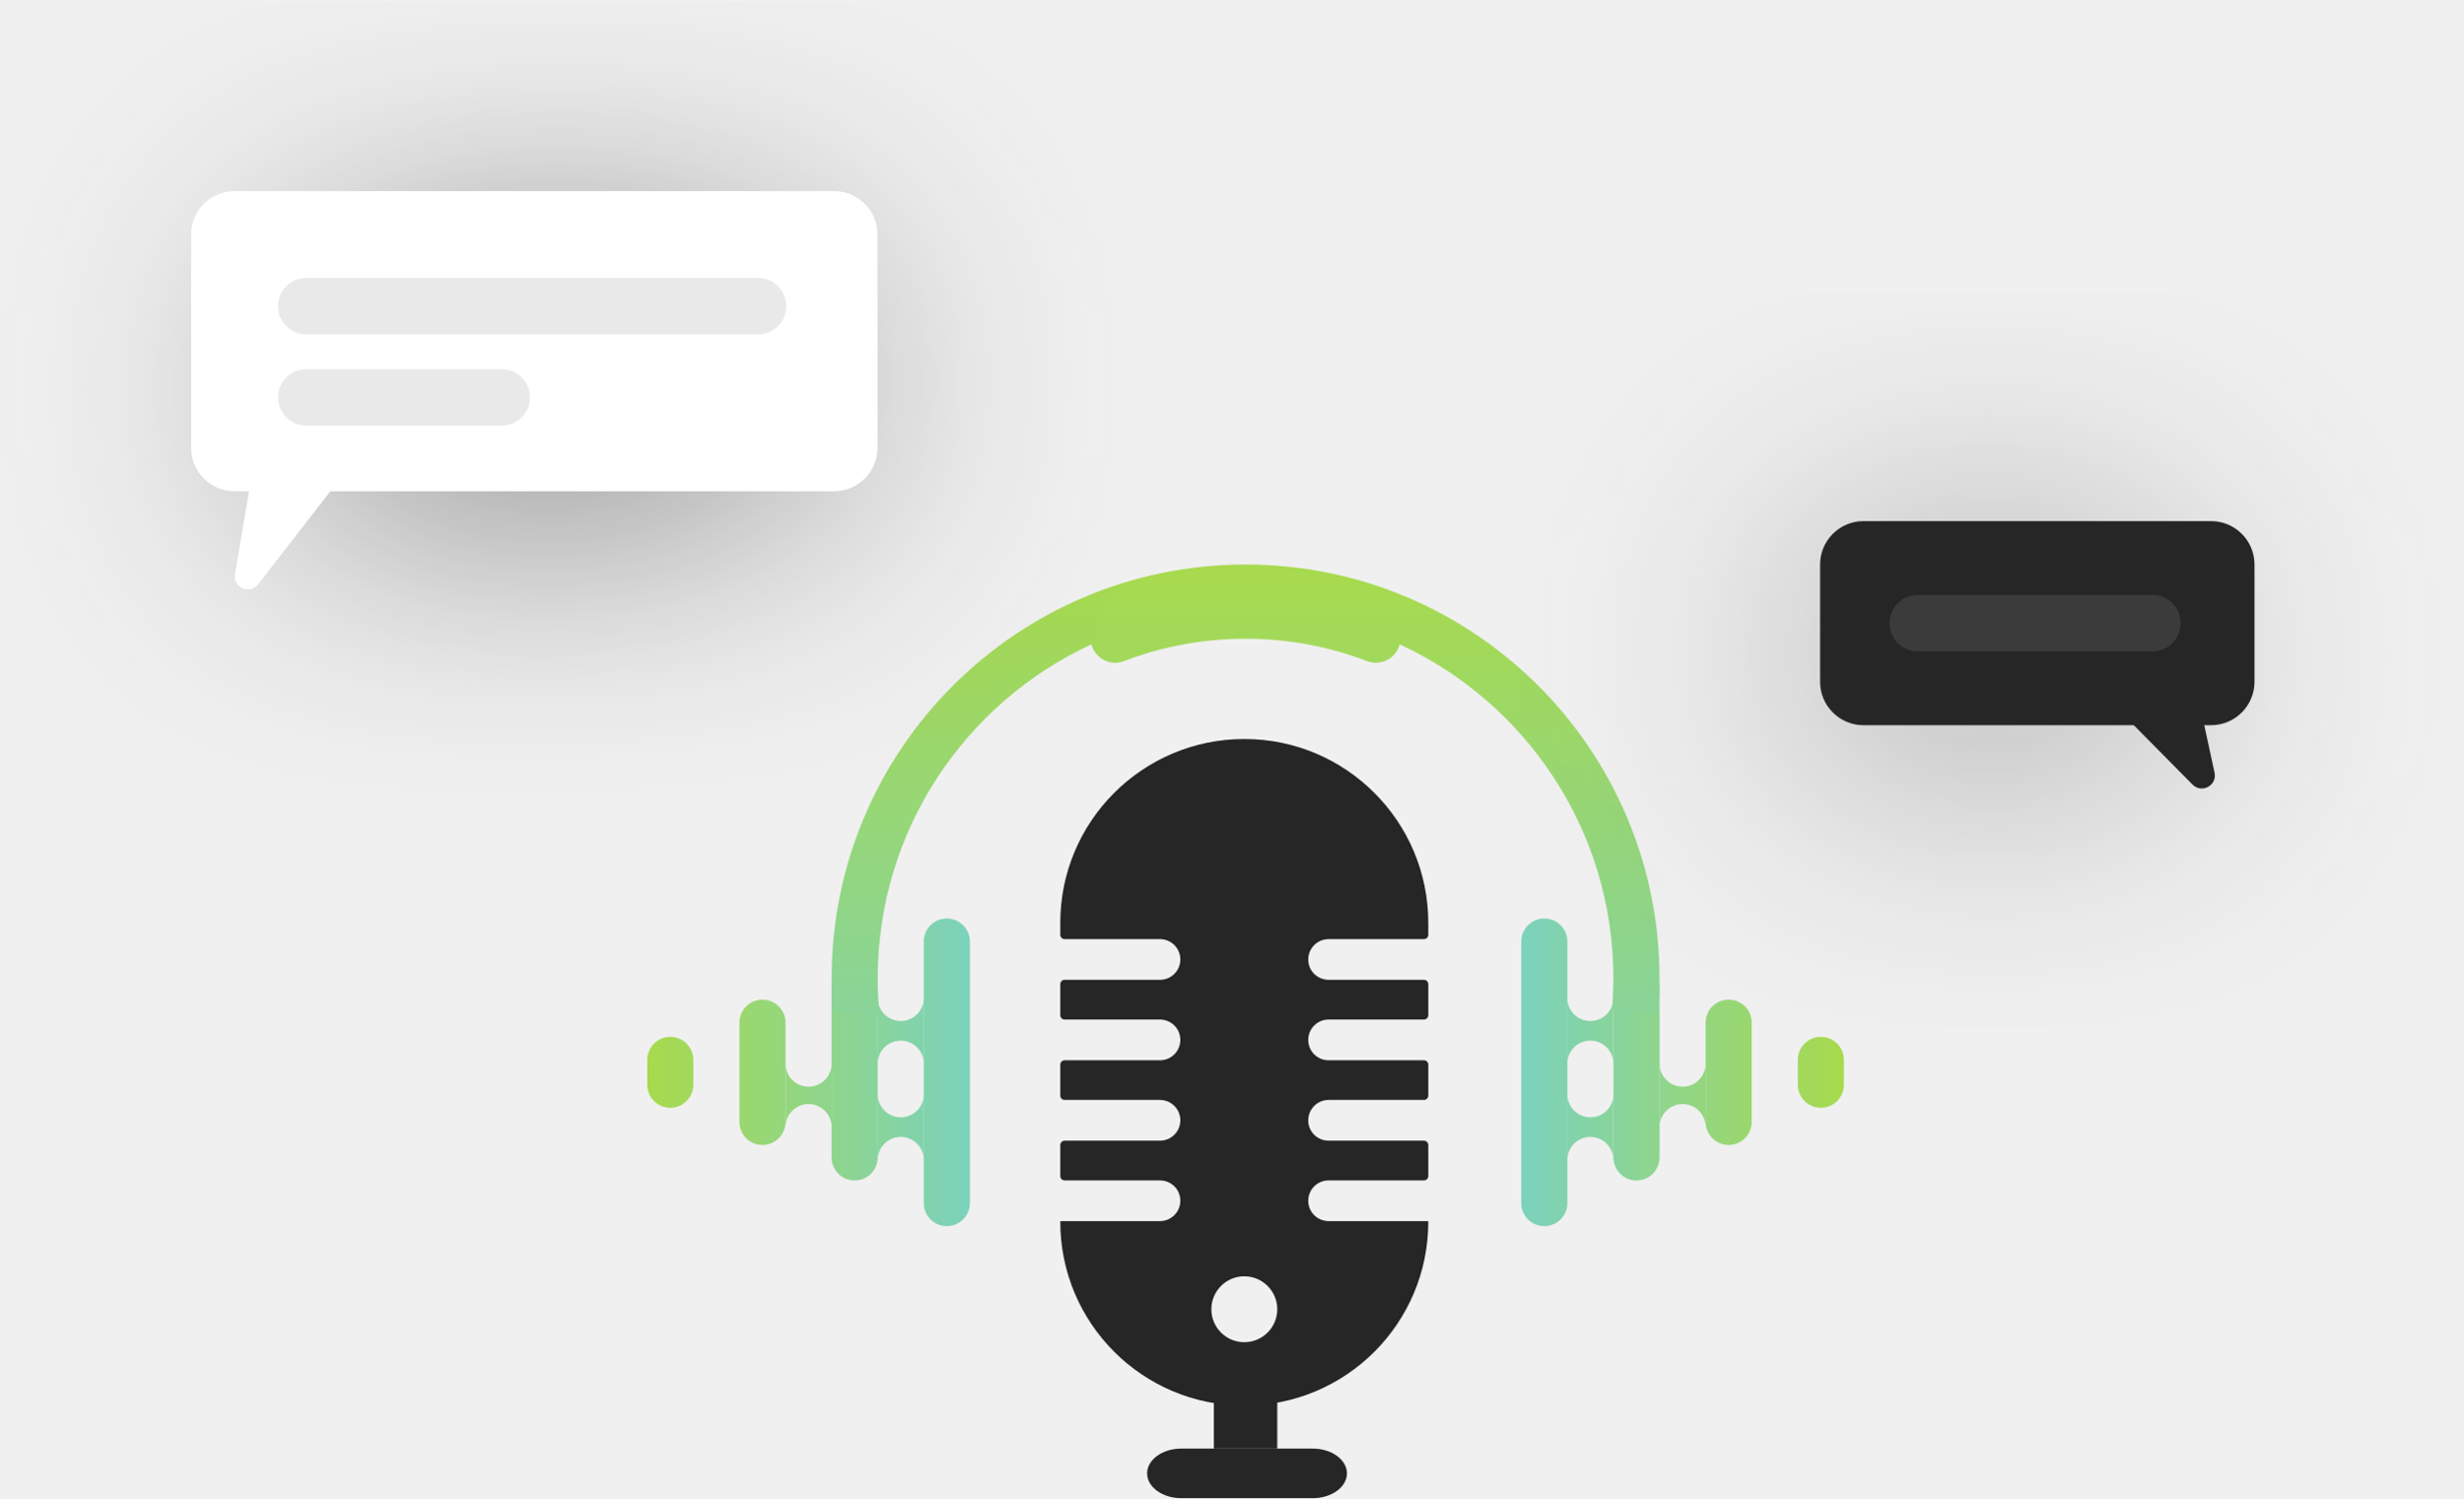
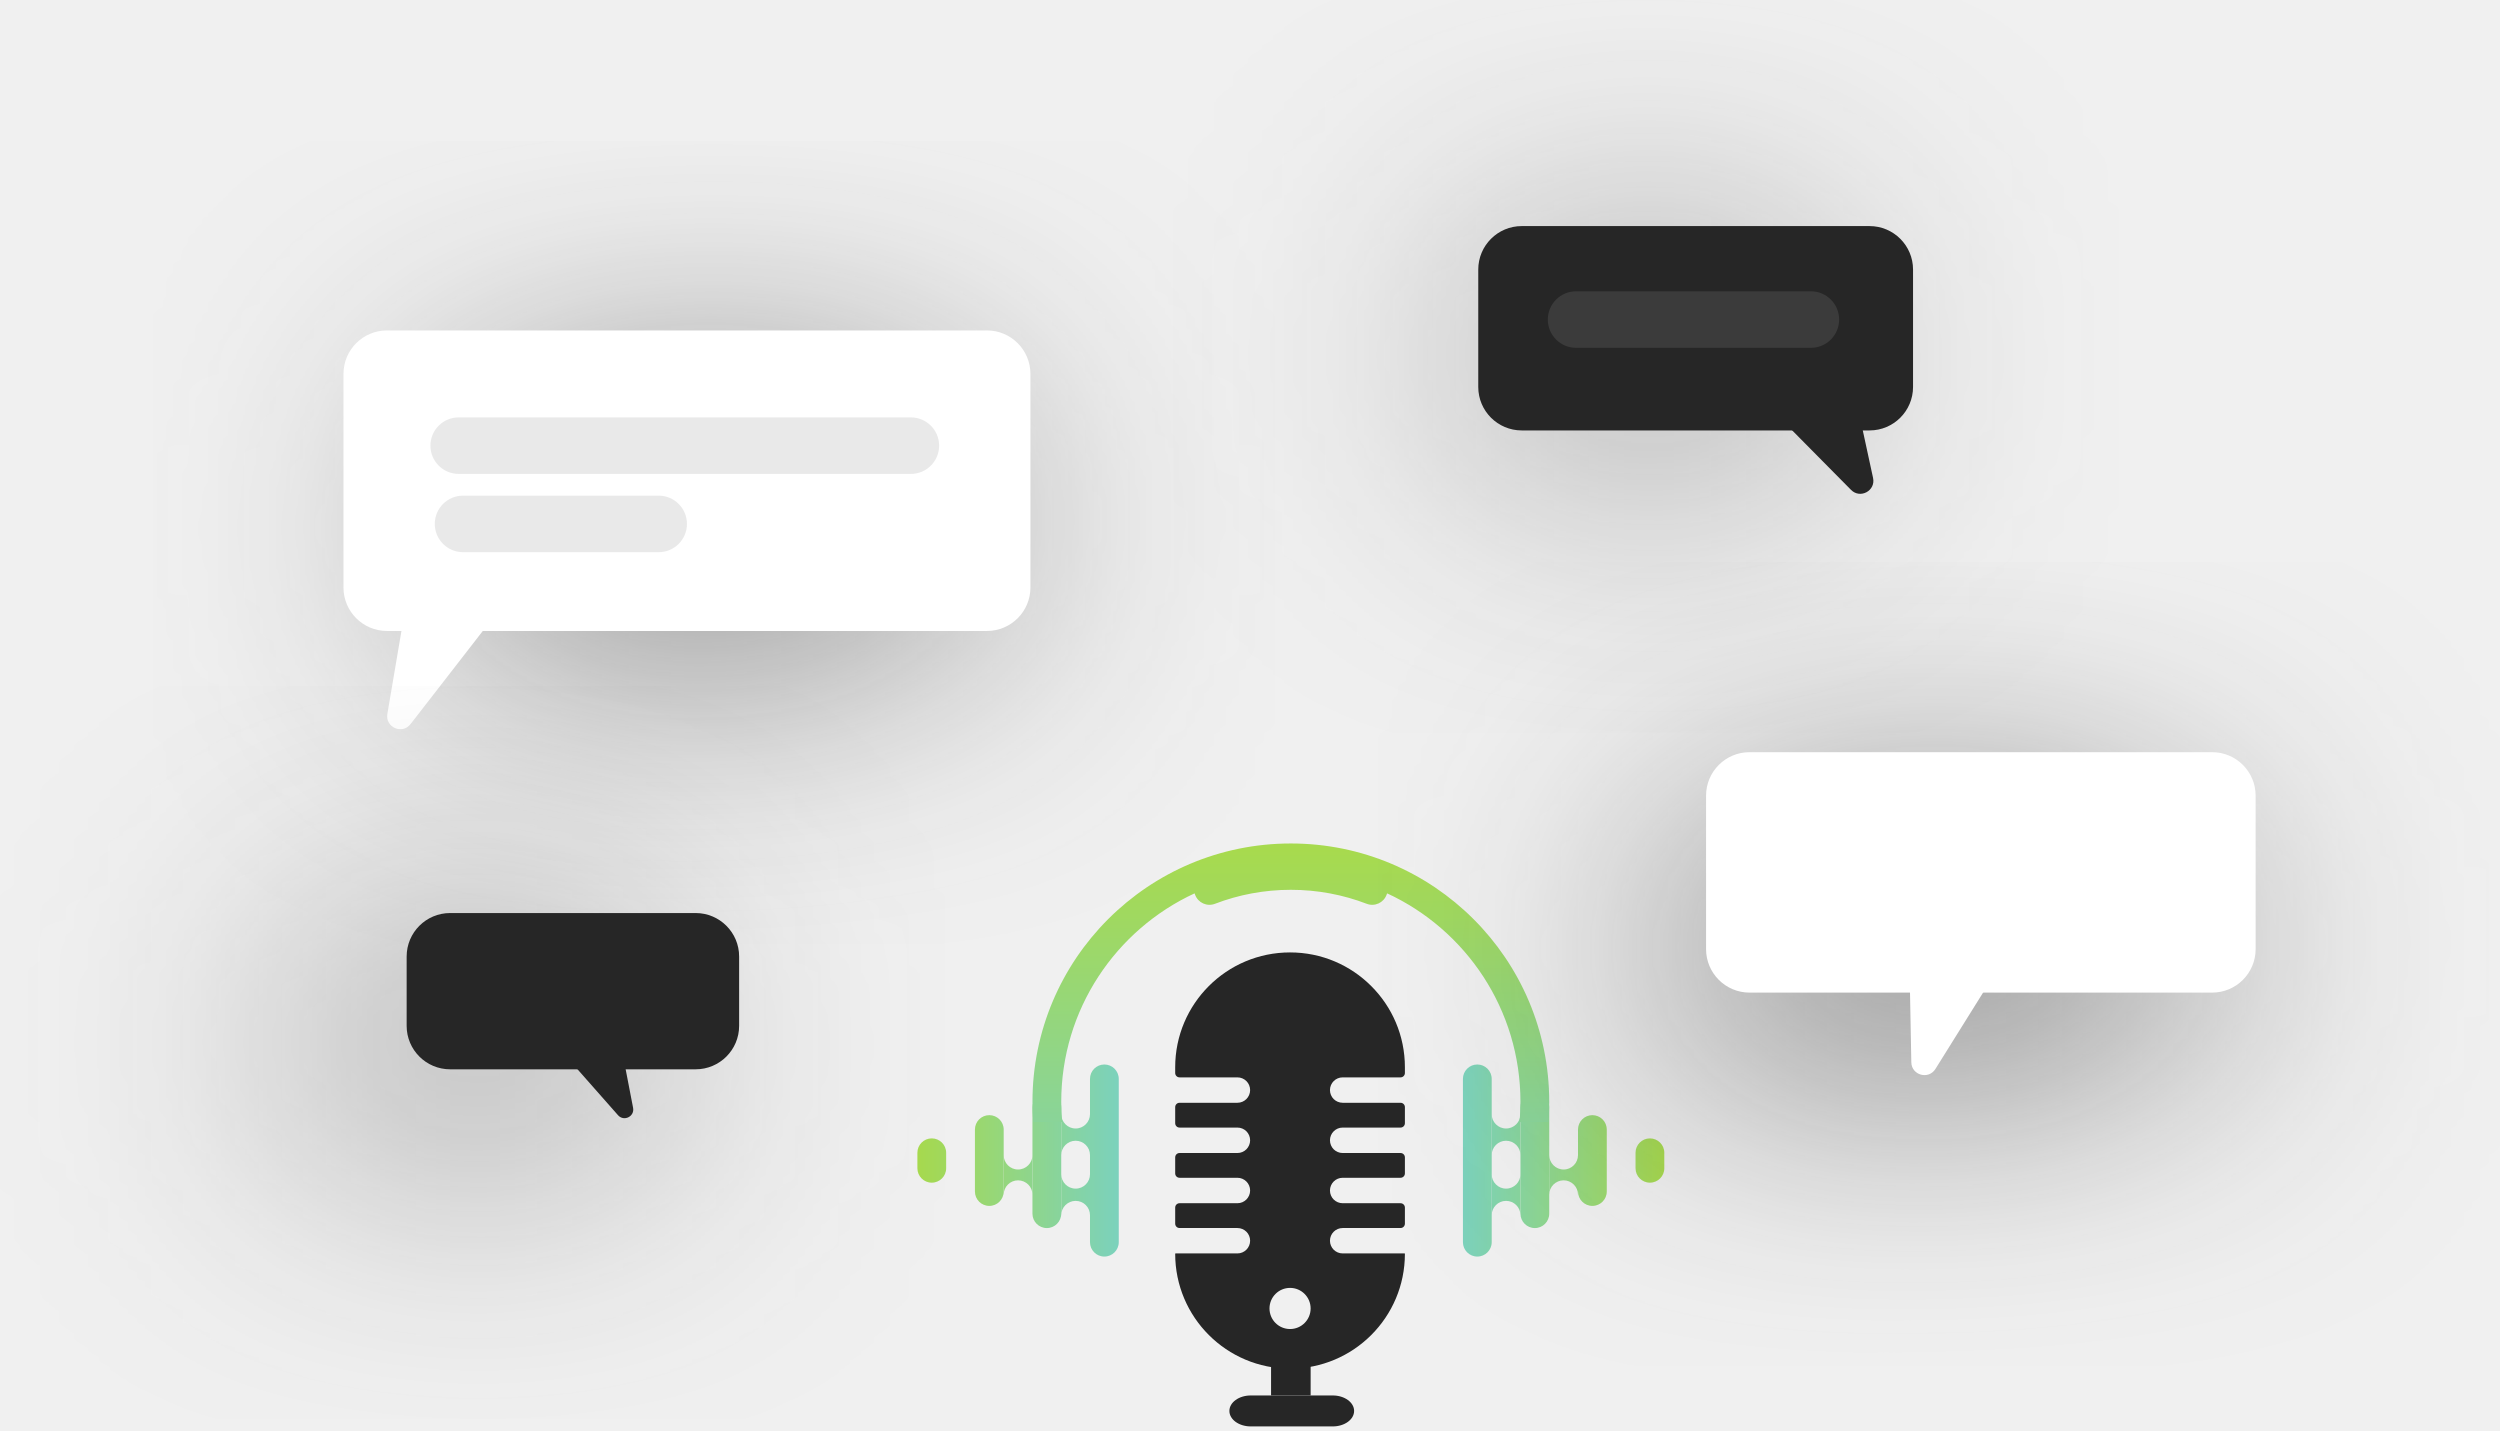
- <svg xmlns="http://www.w3.org/2000/svg" width="567" height="345" viewBox="0 0 567 345" fill="none">
-   <path d="M279.44 333.584V314.462H294.035V333.584H279.44Z" fill="#262626" />
-   <path d="M264.073 339.292V339.29C264.073 336.139 267.6 333.583 271.951 333.583H302.194C306.546 333.583 310.073 336.139 310.073 339.29V339.292C310.073 342.443 306.546 345 302.194 345H271.951C267.6 345 264.073 342.443 264.073 339.292Z" fill="#262626" />
-   <path d="M286.448 309.082C282.249 309.082 278.863 305.684 278.863 301.496C278.863 297.311 282.249 293.91 286.448 293.91C290.636 293.91 294.035 297.311 294.035 301.496C294.035 305.684 290.636 309.082 286.448 309.082ZM305.849 216.265H327.803C328.355 216.265 328.803 215.817 328.803 215.265V212.533C328.803 200.843 324.062 190.246 316.393 182.589C308.738 174.921 298.153 170.18 286.448 170.18C263.054 170.18 244.082 189.139 244.082 212.533V215.265C244.082 215.817 244.53 216.265 245.082 216.265H267.035C268.333 216.265 269.494 216.79 270.35 217.633C271.194 218.489 271.718 219.665 271.718 220.949C271.718 223.547 269.618 225.634 267.035 225.634H245.082C244.53 225.634 244.082 226.082 244.082 226.634V233.782C244.082 234.334 244.53 234.782 245.082 234.782H267.035C268.333 234.782 269.494 235.307 270.35 236.15C271.194 237.006 271.718 238.181 271.718 239.466C271.718 242.063 269.618 244.164 267.035 244.164H245.082C244.53 244.164 244.082 244.612 244.082 245.164V252.297C244.082 252.85 244.53 253.297 245.082 253.297H267.035C268.333 253.297 269.494 253.824 270.35 254.68C271.194 255.523 271.718 256.698 271.718 257.996C271.718 260.58 269.618 262.681 267.035 262.681H245.082C244.53 262.681 244.082 263.129 244.082 263.681V270.829C244.082 271.381 244.53 271.829 245.082 271.829H267.035C268.333 271.829 269.494 272.354 270.35 273.197C271.194 274.04 271.718 275.213 271.718 276.513C271.718 279.097 269.618 281.198 267.035 281.198H244.22C244.144 281.198 244.082 281.26 244.082 281.336V281.336C244.082 304.73 263.054 323.689 286.448 323.689C309.844 323.689 328.803 304.73 328.803 281.336V281.336C328.803 281.26 328.741 281.198 328.665 281.198H305.849C304.566 281.198 303.391 280.672 302.533 279.83C301.69 278.972 301.165 277.812 301.165 276.513C301.165 273.915 303.266 271.829 305.849 271.829H327.803C328.355 271.829 328.803 271.381 328.803 270.829V263.681C328.803 263.129 328.355 262.681 327.803 262.681H305.849C304.566 262.681 303.391 262.155 302.533 261.313C301.69 260.457 301.165 259.295 301.165 257.996C301.165 255.4 303.266 253.297 305.849 253.297H327.803C328.355 253.297 328.803 252.85 328.803 252.297V245.164C328.803 244.612 328.355 244.164 327.803 244.164H305.849C304.566 244.164 303.391 243.639 302.533 242.796C301.69 241.94 301.165 240.765 301.165 239.466C301.165 236.883 303.266 234.782 305.849 234.782H327.803C328.355 234.782 328.803 234.334 328.803 233.782V226.634C328.803 226.082 328.355 225.634 327.803 225.634H305.849C304.566 225.634 303.391 225.109 302.533 224.266C301.69 223.423 301.165 222.248 301.165 220.949C301.165 218.366 303.266 216.265 305.849 216.265Z" fill="#262626" />
-   <path d="M217.961 282.357C215.032 282.357 212.658 279.983 212.658 277.054V216.818C212.658 213.887 215.032 211.513 217.961 211.513C220.891 211.513 223.267 213.887 223.267 216.818V277.054C223.267 279.983 220.891 282.357 217.961 282.357Z" fill="url(#paint0_linear)" />
-   <path d="M196.743 271.845C193.813 271.845 191.437 269.47 191.437 266.541V227.326C191.437 224.397 193.813 222.022 196.743 222.022C199.672 222.022 202.048 224.397 202.048 227.326V266.541C202.048 269.47 199.672 271.845 196.743 271.845Z" fill="url(#paint1_linear)" />
-   <path d="M175.524 263.671C172.593 263.671 170.219 261.296 170.219 258.366V235.504C170.219 232.574 172.593 230.199 175.524 230.199C178.453 230.199 180.828 232.574 180.828 235.504V258.366C180.828 261.296 178.453 263.671 175.524 263.671Z" fill="url(#paint2_linear)" />
-   <path d="M191.436 244.937V259.551C191.436 258.08 190.849 256.756 189.886 255.794C188.924 254.843 187.588 254.242 186.128 254.242C183.195 254.242 180.83 256.621 180.83 259.551V244.937C180.83 247.869 183.195 250.246 186.128 250.246C189.059 250.246 191.436 247.869 191.436 244.937Z" fill="url(#paint3_linear)" />
-   <path d="M212.661 229.813V244.938C212.661 243.477 212.071 242.152 211.11 241.191C210.158 240.229 208.822 239.639 207.362 239.639C204.43 239.639 202.053 242.017 202.053 244.938V229.813C202.053 232.746 204.43 235.122 207.362 235.122C210.294 235.122 212.661 232.746 212.661 229.813Z" fill="url(#paint4_linear)" />
-   <path d="M212.661 251.991V267.115C212.661 265.654 212.071 264.329 211.11 263.367C210.158 262.405 208.822 261.816 207.362 261.816C204.43 261.816 202.053 264.193 202.053 267.115V251.991C202.053 254.921 204.43 257.3 207.362 257.3C210.294 257.3 212.661 254.921 212.661 251.991" fill="url(#paint5_linear)" />
-   <path d="M154.304 255.102C151.374 255.102 149 252.727 149 249.798V244.072C149 241.141 151.374 238.766 154.304 238.766C157.234 238.766 159.609 241.141 159.609 244.072V249.798C159.609 252.727 157.234 255.102 154.304 255.102Z" fill="url(#paint6_linear)" />
-   <path d="M355.514 282.357C358.443 282.357 360.817 279.983 360.817 277.054V216.818C360.817 213.887 358.443 211.513 355.514 211.513C352.584 211.513 350.208 213.887 350.208 216.818V277.054C350.208 279.983 352.584 282.357 355.514 282.357Z" fill="url(#paint7_linear)" />
-   <path d="M376.732 271.845C379.663 271.845 382.038 269.47 382.038 266.541V227.326C382.038 224.397 379.663 222.022 376.732 222.022C373.803 222.022 371.428 224.397 371.428 227.326V266.541C371.428 269.47 373.803 271.845 376.732 271.845Z" fill="url(#paint8_linear)" />
-   <path d="M397.951 263.671C400.882 263.671 403.256 261.296 403.256 258.366V235.504C403.256 232.574 400.882 230.199 397.951 230.199C395.022 230.199 392.647 232.574 392.647 235.504V258.366C392.647 261.296 395.022 263.671 397.951 263.671Z" fill="url(#paint9_linear)" />
-   <path d="M382.039 244.937V259.551C382.039 258.08 382.627 256.756 383.589 255.794C384.551 254.843 385.887 254.242 387.347 254.242C390.28 254.242 392.645 256.621 392.645 259.551V244.937C392.645 247.869 390.28 250.246 387.347 250.246C384.416 250.246 382.039 247.869 382.039 244.937" fill="url(#paint10_linear)" />
-   <path d="M360.814 229.813V244.938C360.814 243.477 361.404 242.152 362.365 241.191C363.317 240.229 364.653 239.639 366.113 239.639C369.045 239.639 371.422 242.017 371.422 244.938V229.813C371.422 232.746 369.045 235.122 366.113 235.122C363.181 235.122 360.814 232.746 360.814 229.813" fill="url(#paint11_linear)" />
-   <path d="M360.814 251.991V267.115C360.814 265.654 361.404 264.329 362.365 263.367C363.317 262.405 364.653 261.816 366.113 261.816C369.045 261.816 371.422 264.193 371.422 267.115V251.991C371.422 254.921 369.045 257.3 366.113 257.3C363.181 257.3 360.814 254.921 360.814 251.991" fill="url(#paint12_linear)" />
-   <path d="M419.171 255.102C422.102 255.102 424.475 252.727 424.475 249.798V244.072C424.475 241.141 422.102 238.766 419.171 238.766C416.242 238.766 413.867 241.141 413.867 244.072V249.798C413.867 252.727 416.242 255.102 419.171 255.102Z" fill="url(#paint13_linear)" />
-   <path d="M382.034 225.296C382.034 227.809 381.93 230.289 381.749 232.758H371.09C371.306 230.301 371.419 227.809 371.419 225.296C371.419 191.201 351.274 161.818 322.242 148.395L322.058 148.898C320.975 151.866 317.673 153.378 314.721 152.246C306.035 148.914 296.598 147.087 286.738 147.087C276.877 147.087 267.44 148.914 258.754 152.246C255.802 153.378 252.501 151.866 251.418 148.898L251.233 148.395C222.202 161.818 202.057 191.201 202.057 225.296C202.057 227.809 202.17 230.301 202.385 232.758H191.727C191.545 230.289 191.442 227.809 191.442 225.296C191.442 172.66 234.101 130 286.738 130C339.374 130 382.034 172.66 382.034 225.296" fill="url(#paint14_linear)" />
+ <svg xmlns="http://www.w3.org/2000/svg" width="575" height="329" viewBox="0 0 575 329" fill="none">
+   <path d="M292.344 320.957V309.033H301.445V320.957H292.344Z" fill="#262626" />
+   <path d="M282.76 324.516V324.515C282.76 322.55 284.96 320.956 287.674 320.956H306.533C309.247 320.956 311.446 322.55 311.446 324.515V324.516C311.446 326.482 309.247 328.076 306.533 328.076H287.674C284.96 328.076 282.76 326.482 282.76 324.516Z" fill="#262626" />
+   <path d="M296.714 305.677C294.095 305.677 291.984 303.558 291.984 300.946C291.984 298.336 294.095 296.216 296.714 296.216C299.326 296.216 301.445 298.336 301.445 300.946C301.445 303.558 299.326 305.677 296.714 305.677ZM308.813 247.796H322.127C322.679 247.796 323.127 247.348 323.127 246.796V245.469C323.127 238.178 320.17 231.57 315.388 226.795C310.614 222.013 304.013 219.057 296.714 219.057C282.125 219.057 270.294 230.88 270.294 245.469V246.796C270.294 247.348 270.742 247.796 271.294 247.796H284.607C285.417 247.796 286.141 248.123 286.675 248.649C287.201 249.183 287.528 249.916 287.528 250.716C287.528 252.336 286.218 253.638 284.607 253.638H271.294C270.742 253.638 270.294 254.086 270.294 254.638V258.343C270.294 258.895 270.742 259.343 271.294 259.343H284.607C285.417 259.343 286.141 259.67 286.675 260.196C287.201 260.73 287.528 261.462 287.528 262.264C287.528 263.884 286.218 265.194 284.607 265.194H271.294C270.742 265.194 270.294 265.641 270.294 266.194V269.889C270.294 270.442 270.742 270.889 271.294 270.889H284.607C285.417 270.889 286.141 271.218 286.675 271.751C287.201 272.277 287.528 273.01 287.528 273.819C287.528 275.431 286.218 276.741 284.607 276.741H271.294C270.742 276.741 270.294 277.189 270.294 277.741V281.446C270.294 281.998 270.742 282.446 271.294 282.446H284.607C285.417 282.446 286.141 282.773 286.675 283.299C287.201 283.825 287.528 284.556 287.528 285.367C287.528 286.978 286.218 288.288 284.607 288.288H270.38C270.333 288.288 270.294 288.327 270.294 288.374V288.374C270.294 302.963 282.125 314.786 296.714 314.786C311.304 314.786 323.127 302.963 323.127 288.374V288.374C323.127 288.327 323.088 288.288 323.041 288.288H308.813C308.012 288.288 307.28 287.96 306.745 287.435C306.219 286.9 305.892 286.177 305.892 285.367C305.892 283.747 307.202 282.446 308.813 282.446H322.127C322.679 282.446 323.127 281.998 323.127 281.446V277.741C323.127 277.189 322.679 276.741 322.127 276.741H308.813C308.012 276.741 307.28 276.413 306.745 275.888C306.219 275.354 305.892 274.63 305.892 273.819C305.892 272.2 307.202 270.889 308.813 270.889H322.127C322.679 270.889 323.127 270.442 323.127 269.889V266.194C323.127 265.641 322.679 265.194 322.127 265.194H308.813C308.012 265.194 307.28 264.866 306.745 264.341C306.219 263.807 305.892 263.074 305.892 262.264C305.892 260.653 307.202 259.343 308.813 259.343H322.127C322.679 259.343 323.127 258.895 323.127 258.343V254.638C323.127 254.086 322.679 253.638 322.127 253.638H308.813C308.012 253.638 307.28 253.311 306.745 252.785C306.219 252.259 305.892 251.527 305.892 250.716C305.892 249.106 307.202 247.796 308.813 247.796Z" fill="#262626" />
+   <path d="M254.005 289.011C252.178 289.011 250.698 287.53 250.698 285.704V248.14C250.698 246.312 252.178 244.832 254.005 244.832C255.832 244.832 257.313 246.312 257.313 248.14V285.704C257.313 287.53 255.832 289.011 254.005 289.011Z" fill="url(#paint0_linear)" />
+   <path d="M240.773 282.456C238.945 282.456 237.464 280.975 237.464 279.148V254.694C237.464 252.867 238.945 251.386 240.773 251.386C242.6 251.386 244.081 252.867 244.081 254.694V279.148C244.081 280.975 242.6 282.456 240.773 282.456Z" fill="url(#paint1_linear)" />
+   <path d="M227.54 277.358C225.713 277.358 224.233 275.877 224.233 274.05V259.793C224.233 257.965 225.713 256.484 227.54 256.484C229.367 256.484 230.848 257.965 230.848 259.793V274.05C230.848 275.877 229.367 277.358 227.54 277.358Z" fill="url(#paint2_linear)" />
+   <path d="M237.463 265.676V274.789C237.463 273.872 237.097 273.046 236.497 272.446C235.897 271.853 235.064 271.478 234.154 271.478C232.324 271.478 230.849 272.962 230.849 274.789V265.676C230.849 267.504 232.324 268.986 234.154 268.986C235.981 268.986 237.463 267.504 237.463 265.676Z" fill="url(#paint3_linear)" />
+   <path d="M250.7 256.245V265.676C250.7 264.765 250.331 263.939 249.732 263.34C249.138 262.74 248.305 262.372 247.395 262.372C245.567 262.372 244.085 263.855 244.085 265.676V256.245C244.085 258.073 245.567 259.555 247.395 259.555C249.224 259.555 250.7 258.073 250.7 256.245Z" fill="url(#paint4_linear)" />
+   <path d="M250.7 270.074V279.506C250.7 278.595 250.331 277.769 249.732 277.169C249.138 276.569 248.305 276.202 247.395 276.202C245.567 276.202 244.085 277.684 244.085 279.506V270.074C244.085 271.902 245.567 273.385 247.395 273.385C249.224 273.385 250.7 271.902 250.7 270.074" fill="url(#paint5_linear)" />
+   <path d="M214.308 272.015C212.48 272.015 211 270.533 211 268.707V265.136C211 263.308 212.48 261.827 214.308 261.827C216.135 261.827 217.616 263.308 217.616 265.136V268.707C217.616 270.533 216.135 272.015 214.308 272.015Z" fill="url(#paint6_linear)" />
+   <path d="M339.784 289.011C341.611 289.011 343.091 287.53 343.091 285.704V248.14C343.091 246.312 341.611 244.832 339.784 244.832C337.957 244.832 336.475 246.312 336.475 248.14V285.704C336.475 287.53 337.957 289.011 339.784 289.011Z" fill="url(#paint7_linear)" />
+   <path d="M353.016 282.456C354.843 282.456 356.325 280.975 356.325 279.148V254.694C356.325 252.867 354.843 251.386 353.016 251.386C351.189 251.386 349.708 252.867 349.708 254.694V279.148C349.708 280.975 351.189 282.456 353.016 282.456Z" fill="url(#paint8_linear)" />
+   <path d="M366.248 277.358C368.076 277.358 369.556 275.877 369.556 274.05V259.793C369.556 257.965 368.076 256.484 366.248 256.484C364.422 256.484 362.94 257.965 362.94 259.793V274.05C362.94 275.877 364.422 277.358 366.248 277.358Z" fill="url(#paint9_linear)" />
+   <path d="M356.325 265.676V274.789C356.325 273.872 356.692 273.046 357.292 272.446C357.892 271.853 358.725 271.478 359.635 271.478C361.465 271.478 362.939 272.962 362.939 274.789V265.676C362.939 267.504 361.465 268.986 359.635 268.986C357.808 268.986 356.325 267.504 356.325 265.676" fill="url(#paint10_linear)" />
+   <path d="M343.089 256.245V265.676C343.089 264.765 343.457 263.939 344.057 263.34C344.65 262.74 345.483 262.372 346.394 262.372C348.222 262.372 349.704 263.855 349.704 265.676V256.245C349.704 258.073 348.222 259.555 346.394 259.555C344.565 259.555 343.089 258.073 343.089 256.245" fill="url(#paint11_linear)" />
+   <path d="M343.089 270.074V279.506C343.089 278.595 343.457 277.769 344.057 277.169C344.65 276.569 345.483 276.202 346.394 276.202C348.222 276.202 349.704 277.684 349.704 279.506V270.074C349.704 271.902 348.222 273.385 346.394 273.385C344.565 273.385 343.089 271.902 343.089 270.074" fill="url(#paint12_linear)" />
+   <path d="M379.481 272.015C381.309 272.015 382.789 270.533 382.789 268.707V265.136C382.789 263.308 381.309 261.827 379.481 261.827C377.654 261.827 376.173 263.308 376.173 265.136V268.707C376.173 270.533 377.654 272.015 379.481 272.015Z" fill="url(#paint13_linear)" />
+   <path d="M356.322 253.427C356.322 254.995 356.258 256.541 356.144 258.081H349.498C349.632 256.549 349.703 254.995 349.703 253.427C349.703 232.166 337.14 213.842 319.036 205.471L318.92 205.785C318.245 207.636 316.186 208.579 314.345 207.873C308.929 205.795 303.044 204.655 296.895 204.655C290.746 204.655 284.86 205.795 279.444 207.873C277.603 208.579 275.544 207.636 274.869 205.785L274.754 205.471C256.649 213.842 244.087 232.166 244.087 253.427C244.087 254.995 244.157 256.549 244.292 258.081H237.645C237.532 256.541 237.467 254.995 237.467 253.427C237.467 220.603 264.07 194 296.895 194C329.719 194 356.322 220.603 356.322 253.427" fill="url(#paint14_linear)" />
  <g filter="url(#filter0_f)">
-     <rect x="70.205" y="70.471" width="117.922" height="34.246" rx="10" fill="#333333" />
-     <path d="M80.271 104.717H94.652L83.451 114.304C81.225 116.209 77.868 114.12 78.594 111.281L80.271 104.717Z" fill="#333333" />
+     <rect x="105.205" y="102.471" width="117.922" height="34.246" rx="10" fill="#333333" />
+     <path d="M115.271 136.717H129.652L118.451 146.304C116.225 148.209 112.868 146.12 113.594 143.281L115.271 136.717Z" fill="#333333" />
  </g>
-   <rect x="44" y="44" width="158" height="69.124" rx="10" fill="white" />
-   <path d="M57.488 112.203H76.756L59.421 134.552C57.509 137.017 53.571 135.288 54.093 132.211L57.488 112.203Z" fill="white" />
+   <rect x="79" y="76" width="158" height="69.124" rx="10" fill="white" />
+   <path d="M92.488 144.203H111.756L94.421 166.552C92.509 169.017 88.571 167.288 89.093 164.211L92.488 144.203Z" fill="white" />
  <g filter="url(#filter1_f)">
-     <rect width="77.278" height="23.288" rx="10" transform="matrix(-1 0 0 1 496.278 138)" fill="#333333" />
-     <path d="M489.681 161.288H480.257L485.108 165.596C487.31 167.551 490.717 165.494 490.013 162.635L489.681 161.288Z" fill="#333333" />
+     <rect x="387" y="199.471" width="117.922" height="34.246" rx="10" fill="#333333" />
+     <path d="M397.067 233.717H411.447L400.246 243.304C398.02 245.209 394.663 243.12 395.389 240.281L397.067 233.717Z" fill="#333333" />
  </g>
-   <rect width="100" height="47" rx="10" transform="matrix(-1 0 0 1 519 120)" fill="#262626" />
-   <path d="M507.305 166.378H490.598L504.74 180.677C506.85 182.81 510.439 180.866 509.805 177.933L507.305 166.378Z" fill="#262626" />
-   <rect x="64" y="64" width="117" height="13" rx="6.5" fill="#262626" fill-opacity="0.1" />
-   <rect x="435" y="137" width="67" height="13" rx="6.5" fill="white" fill-opacity="0.1" />
-   <rect x="64" y="85" width="58" height="13" rx="6.5" fill="#262626" fill-opacity="0.1" />
+   <rect x="392.395" y="173" width="126.4" height="55.3" rx="10" fill="white" />
+   <path d="M439.295 228H456.295L445.148 245.86C443.568 248.393 439.66 247.314 439.604 244.329L439.295 228Z" fill="white" />
+   <g filter="url(#filter2_f)">
+     <rect width="77.278" height="23.288" rx="10" transform="matrix(-1 0 0 1 417.278 70)" fill="#333333" />
+     <path d="M410.681 93.288H401.257L406.108 97.596C408.31 99.551 411.717 97.494 411.013 94.635L410.681 93.288Z" fill="#333333" />
+   </g>
+   <rect width="100" height="47" rx="10" transform="matrix(-1 0 0 1 440 52)" fill="#262626" />
+   <path d="M428.305 98.378H411.598L425.74 112.677C427.85 114.81 431.439 112.866 430.805 109.933L428.305 98.378Z" fill="#262626" />
+   <g filter="url(#filter3_f)">
+     <rect width="77.278" height="23.288" rx="10" transform="matrix(-1 0 0 1 147.278 228)" fill="#333333" />
+     <path d="M140.681 251.288H131.257L136.108 255.596C138.31 257.551 141.717 255.494 141.013 252.635L140.681 251.288Z" fill="#333333" />
+   </g>
+   <rect width="76.471" height="35.941" rx="10" transform="matrix(-1 0 0 1 170 210)" fill="#262626" />
+   <path d="M143.719 245H132L142.146 256.499C143.494 258.026 145.996 256.797 145.61 254.797L143.719 245Z" fill="#262626" />
+   <rect x="99" y="96" width="117" height="13" rx="6.5" fill="#262626" fill-opacity="0.1" />
+   <rect x="356" y="67" width="67" height="13" rx="6.5" fill="white" fill-opacity="0.1" />
+   <rect x="100" y="114" width="58" height="13" rx="6.5" fill="#262626" fill-opacity="0.1" />
  <defs>
-     <filter id="filter0_f" x="0.205" y="0.471" width="257.922" height="184.567" filterUnits="userSpaceOnUse" color-interpolation-filters="sRGB">
+     <filter id="filter0_f" x="35.205" y="32.471" width="257.922" height="184.567" filterUnits="userSpaceOnUse" color-interpolation-filters="sRGB">
      <feFlood flood-opacity="0" result="BackgroundImageFix" />
      <feBlend mode="normal" in="SourceGraphic" in2="BackgroundImageFix" result="shape" />
      <feGaussianBlur stdDeviation="35" result="effect1_foregroundBlur" />
    </filter>
-     <filter id="filter1_f" x="349" y="68" width="217.278" height="168.365" filterUnits="userSpaceOnUse" color-interpolation-filters="sRGB">
+     <filter id="filter1_f" x="317" y="129.471" width="257.922" height="184.567" filterUnits="userSpaceOnUse" color-interpolation-filters="sRGB">
      <feFlood flood-opacity="0" result="BackgroundImageFix" />
      <feBlend mode="normal" in="SourceGraphic" in2="BackgroundImageFix" result="shape" />
      <feGaussianBlur stdDeviation="35" result="effect1_foregroundBlur" />
    </filter>
-     <linearGradient id="paint0_linear" x1="227.051" y1="246.935" x2="149.319" y2="246.935" gradientUnits="userSpaceOnUse">
+     <filter id="filter2_f" x="270" y="0" width="217.278" height="168.365" filterUnits="userSpaceOnUse" color-interpolation-filters="sRGB">
+       <feFlood flood-opacity="0" result="BackgroundImageFix" />
+       <feBlend mode="normal" in="SourceGraphic" in2="BackgroundImageFix" result="shape" />
+       <feGaussianBlur stdDeviation="35" result="effect1_foregroundBlur" />
+     </filter>
+     <filter id="filter3_f" x="0" y="158" width="217.278" height="168.365" filterUnits="userSpaceOnUse" color-interpolation-filters="sRGB">
+       <feFlood flood-opacity="0" result="BackgroundImageFix" />
+       <feBlend mode="normal" in="SourceGraphic" in2="BackgroundImageFix" result="shape" />
+       <feGaussianBlur stdDeviation="35" result="effect1_foregroundBlur" />
+     </filter>
+     <linearGradient id="paint0_linear" x1="259.673" y1="266.921" x2="211.199" y2="266.921" gradientUnits="userSpaceOnUse">
      <stop stop-color="#79D1C2" />
      <stop offset="1" stop-color="#A7DA4E" />
    </linearGradient>
-     <linearGradient id="paint1_linear" x1="227.051" y1="246.934" x2="149.319" y2="246.934" gradientUnits="userSpaceOnUse">
+     <linearGradient id="paint1_linear" x1="259.673" y1="266.921" x2="211.199" y2="266.921" gradientUnits="userSpaceOnUse">
      <stop stop-color="#79D1C2" />
      <stop offset="1" stop-color="#A7DA4E" />
    </linearGradient>
-     <linearGradient id="paint2_linear" x1="227.051" y1="246.935" x2="149.319" y2="246.935" gradientUnits="userSpaceOnUse">
+     <linearGradient id="paint2_linear" x1="259.673" y1="266.921" x2="211.199" y2="266.921" gradientUnits="userSpaceOnUse">
      <stop stop-color="#79D1C2" />
      <stop offset="1" stop-color="#A7DA4E" />
    </linearGradient>
-     <linearGradient id="paint3_linear" x1="227.051" y1="252.245" x2="149.318" y2="252.245" gradientUnits="userSpaceOnUse">
+     <linearGradient id="paint3_linear" x1="259.673" y1="270.233" x2="211.199" y2="270.233" gradientUnits="userSpaceOnUse">
      <stop stop-color="#79D1C2" />
      <stop offset="1" stop-color="#A7DA4E" />
    </linearGradient>
-     <linearGradient id="paint4_linear" x1="227.051" y1="237.375" x2="149.319" y2="237.375" gradientUnits="userSpaceOnUse">
+     <linearGradient id="paint4_linear" x1="259.673" y1="260.961" x2="211.199" y2="260.961" gradientUnits="userSpaceOnUse">
      <stop stop-color="#79D1C2" />
      <stop offset="1" stop-color="#A7DA4E" />
    </linearGradient>
-     <linearGradient id="paint5_linear" x1="227.051" y1="259.553" x2="149.319" y2="259.553" gradientUnits="userSpaceOnUse">
+     <linearGradient id="paint5_linear" x1="259.673" y1="274.79" x2="211.199" y2="274.79" gradientUnits="userSpaceOnUse">
      <stop stop-color="#79D1C2" />
      <stop offset="1" stop-color="#A7DA4E" />
    </linearGradient>
-     <linearGradient id="paint6_linear" x1="227.051" y1="246.934" x2="149.319" y2="246.934" gradientUnits="userSpaceOnUse">
+     <linearGradient id="paint6_linear" x1="259.673" y1="266.921" x2="211.199" y2="266.921" gradientUnits="userSpaceOnUse">
      <stop stop-color="#79D1C2" />
      <stop offset="1" stop-color="#A7DA4E" />
    </linearGradient>
-     <linearGradient id="paint7_linear" x1="346.424" y1="246.935" x2="424.157" y2="246.935" gradientUnits="userSpaceOnUse">
+     <linearGradient id="paint7_linear" x1="334.116" y1="266.921" x2="382.59" y2="266.921" gradientUnits="userSpaceOnUse">
      <stop stop-color="#79D1C2" />
      <stop offset="1" stop-color="#A7DA4E" />
    </linearGradient>
-     <linearGradient id="paint8_linear" x1="346.425" y1="246.934" x2="424.156" y2="246.934" gradientUnits="userSpaceOnUse">
+     <linearGradient id="paint8_linear" x1="334.116" y1="266.921" x2="382.59" y2="266.921" gradientUnits="userSpaceOnUse">
      <stop stop-color="#79D1C2" />
      <stop offset="1" stop-color="#A7DA4E" />
    </linearGradient>
-     <linearGradient id="paint9_linear" x1="346.424" y1="246.935" x2="424.157" y2="246.935" gradientUnits="userSpaceOnUse">
+     <linearGradient id="paint9_linear" x1="334.115" y1="266.921" x2="382.59" y2="266.921" gradientUnits="userSpaceOnUse">
      <stop stop-color="#79D1C2" />
      <stop offset="1" stop-color="#A7DA4E" />
    </linearGradient>
-     <linearGradient id="paint10_linear" x1="346.424" y1="252.245" x2="424.156" y2="252.245" gradientUnits="userSpaceOnUse">
+     <linearGradient id="paint10_linear" x1="334.116" y1="270.233" x2="382.59" y2="270.233" gradientUnits="userSpaceOnUse">
      <stop stop-color="#79D1C2" />
      <stop offset="1" stop-color="#A7DA4E" />
    </linearGradient>
-     <linearGradient id="paint11_linear" x1="346.424" y1="237.375" x2="424.157" y2="237.375" gradientUnits="userSpaceOnUse">
+     <linearGradient id="paint11_linear" x1="334.116" y1="260.961" x2="382.59" y2="260.961" gradientUnits="userSpaceOnUse">
      <stop stop-color="#79D1C2" />
      <stop offset="1" stop-color="#A7DA4E" />
    </linearGradient>
-     <linearGradient id="paint12_linear" x1="346.424" y1="259.553" x2="424.157" y2="259.553" gradientUnits="userSpaceOnUse">
+     <linearGradient id="paint12_linear" x1="334.116" y1="274.79" x2="382.59" y2="274.79" gradientUnits="userSpaceOnUse">
      <stop stop-color="#79D1C2" />
      <stop offset="1" stop-color="#A7DA4E" />
    </linearGradient>
-     <linearGradient id="paint13_linear" x1="346.425" y1="246.934" x2="424.157" y2="246.934" gradientUnits="userSpaceOnUse">
+     <linearGradient id="paint13_linear" x1="334.116" y1="266.921" x2="382.59" y2="266.921" gradientUnits="userSpaceOnUse">
      <stop stop-color="#79D1C2" />
      <stop offset="1" stop-color="#A7DA4E" />
    </linearGradient>
-     <linearGradient id="paint14_linear" x1="286.738" y1="288.017" x2="286.738" y2="132.586" gradientUnits="userSpaceOnUse">
+     <linearGradient id="paint14_linear" x1="296.895" y1="292.54" x2="296.895" y2="195.613" gradientUnits="userSpaceOnUse">
      <stop stop-color="#79D1C2" />
      <stop offset="1" stop-color="#A7DA4E" />
    </linearGradient>
  </defs>
</svg>
